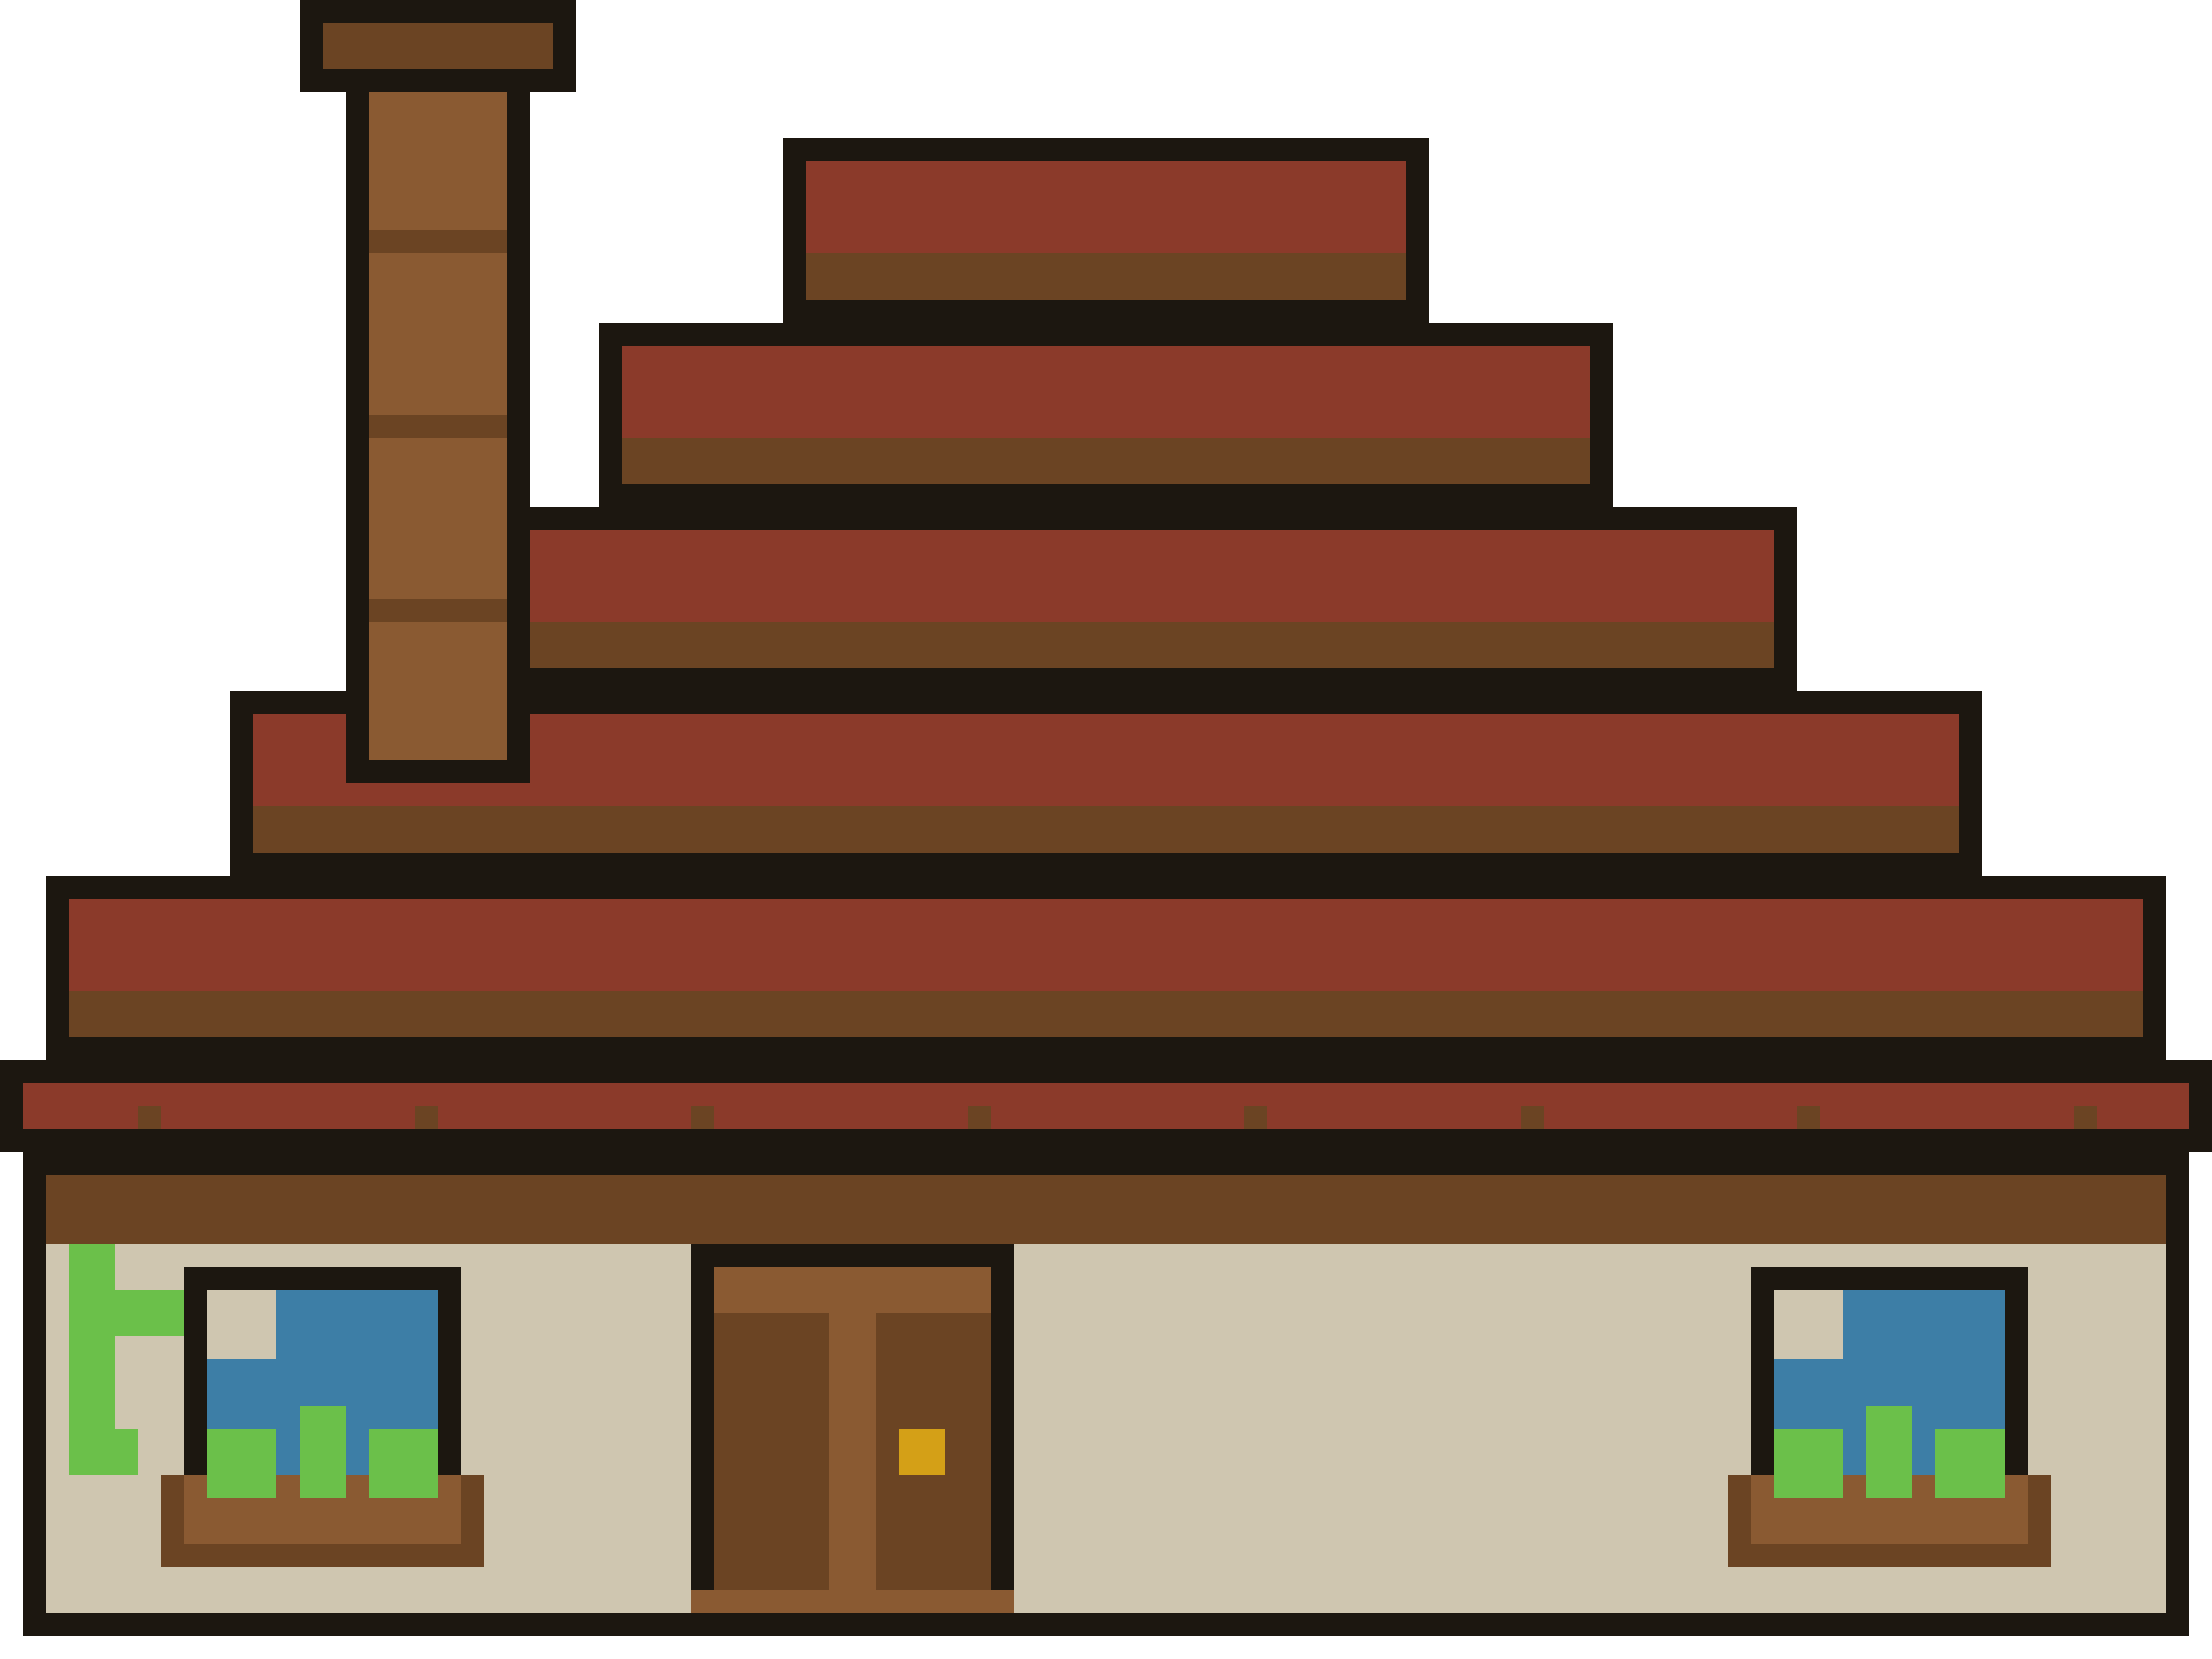
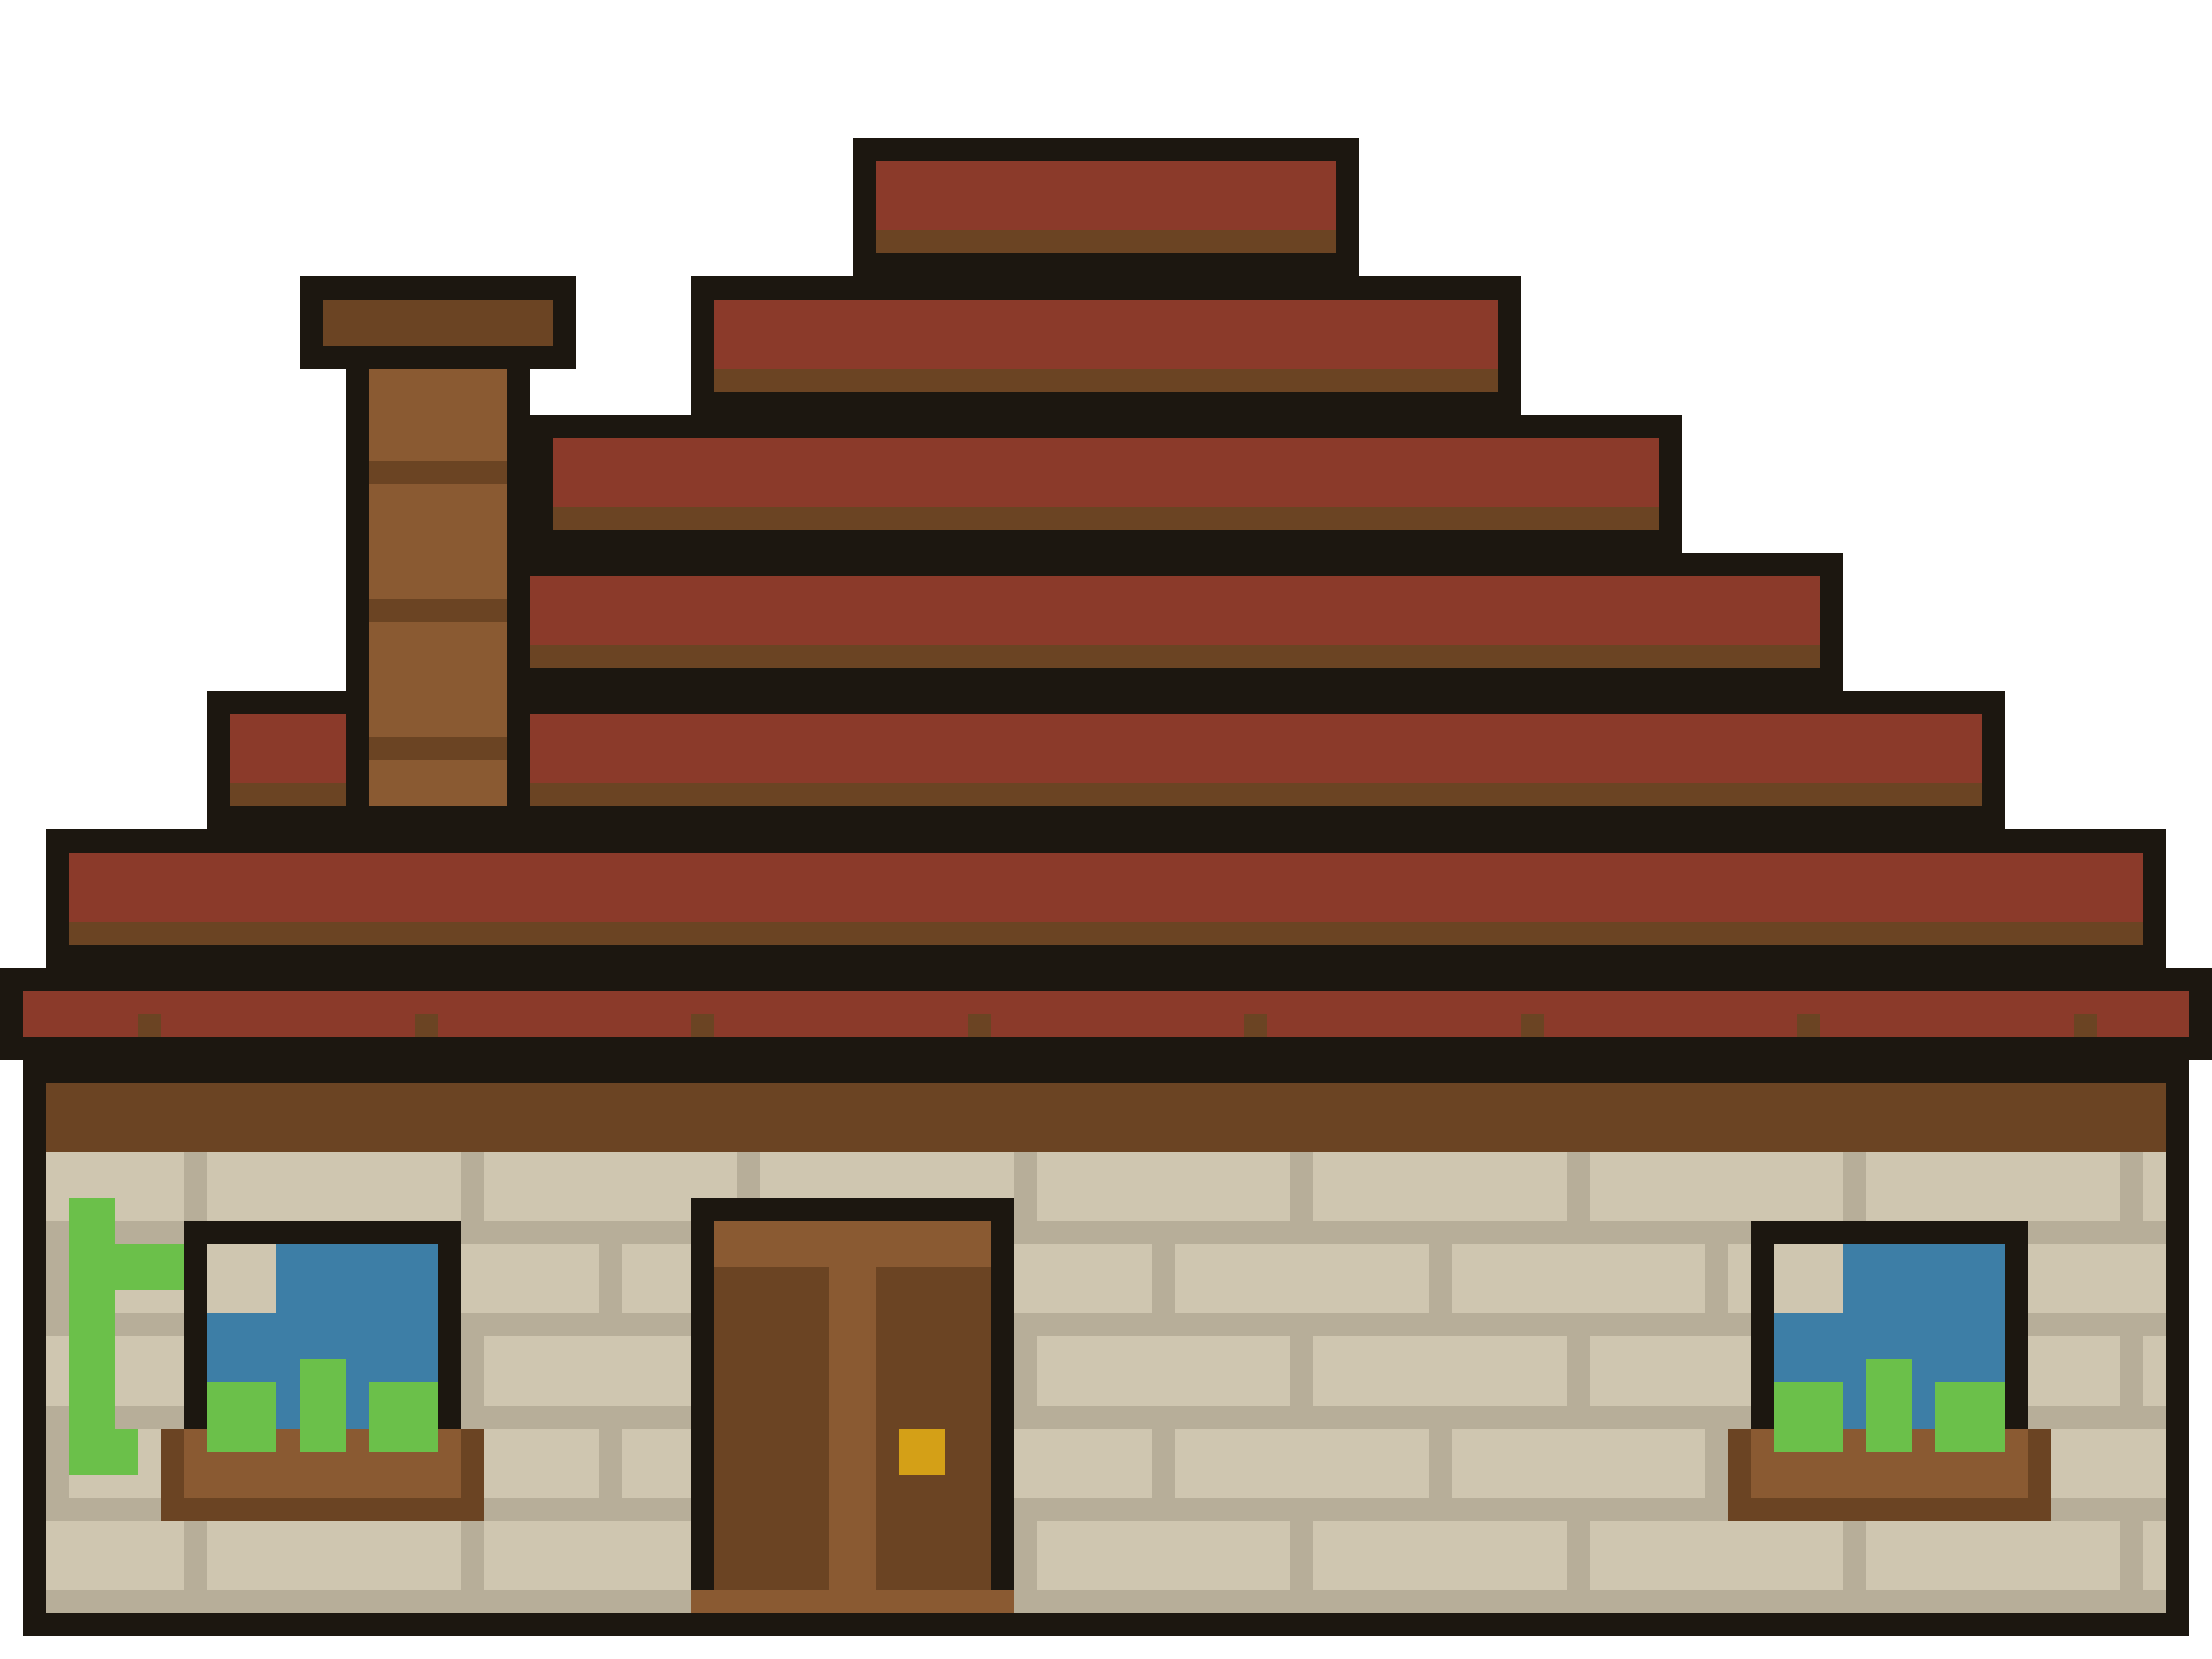
<svg xmlns="http://www.w3.org/2000/svg" viewBox="0 0 96 72" fill="none" shape-rendering="crispEdges">
-   <rect fill="#1c1710" x="34" y="6" width="28" height="8" />
-   <rect fill="#8b3a2a" x="35" y="7" width="26" height="6" />
-   <rect fill="#6b4423" x="35" y="11" width="26" height="2" />
-   <rect fill="#1c1710" x="26" y="14" width="44" height="8" />
-   <rect fill="#8b3a2a" x="27" y="15" width="42" height="6" />
-   <rect fill="#6b4423" x="27" y="19" width="42" height="2" />
-   <rect fill="#1c1710" x="18" y="22" width="60" height="8" />
-   <rect fill="#8b3a2a" x="19" y="23" width="58" height="6" />
-   <rect fill="#6b4423" x="19" y="27" width="58" height="2" />
-   <rect fill="#1c1710" x="10" y="30" width="76" height="8" />
-   <rect fill="#8b3a2a" x="11" y="31" width="74" height="6" />
-   <rect fill="#6b4423" x="11" y="35" width="74" height="2" />
-   <rect fill="#1c1710" x="2" y="38" width="92" height="8" />
-   <rect fill="#8b3a2a" x="3" y="39" width="90" height="6" />
-   <rect fill="#6b4423" x="3" y="43" width="90" height="2" />
-   <rect fill="#1c1710" x="0" y="46" width="96" height="4" />
-   <rect fill="#8b3a2a" x="1" y="47" width="94" height="2" />
-   <rect fill="#6b4423" x="6" y="48" width="1" height="1" />
-   <rect fill="#6b4423" x="18" y="48" width="1" height="1" />
-   <rect fill="#6b4423" x="30" y="48" width="1" height="1" />
-   <rect fill="#6b4423" x="42" y="48" width="1" height="1" />
-   <rect fill="#6b4423" x="54" y="48" width="1" height="1" />
-   <rect fill="#6b4423" x="66" y="48" width="1" height="1" />
-   <rect fill="#6b4423" x="78" y="48" width="1" height="1" />
-   <rect fill="#6b4423" x="90" y="48" width="1" height="1" />
-   <rect fill="#1c1710" x="15" y="3" width="8" height="31" />
-   <rect fill="#8a5a32" x="16" y="4" width="6" height="29" />
-   <rect fill="#6b4423" x="16" y="10" width="6" height="1" />
-   <rect fill="#6b4423" x="16" y="18" width="6" height="1" />
+   <rect fill="#1c1710" x="37" y="6" width="22" height="6" />
+   <rect fill="#8b3a2a" x="38" y="7" width="20" height="4" />
+   <rect fill="#6b4423" x="38" y="10" width="20" height="1" />
+   <rect fill="#1c1710" x="30" y="12" width="36" height="6" />
+   <rect fill="#8b3a2a" x="31" y="13" width="34" height="4" />
+   <rect fill="#6b4423" x="31" y="16" width="34" height="1" />
+   <rect fill="#1c1710" x="23" y="18" width="50" height="6" />
+   <rect fill="#8b3a2a" x="24" y="19" width="48" height="4" />
+   <rect fill="#6b4423" x="24" y="22" width="48" height="1" />
+   <rect fill="#1c1710" x="16" y="24" width="64" height="6" />
+   <rect fill="#8b3a2a" x="17" y="25" width="62" height="4" />
+   <rect fill="#6b4423" x="17" y="28" width="62" height="1" />
+   <rect fill="#1c1710" x="9" y="30" width="78" height="6" />
+   <rect fill="#8b3a2a" x="10" y="31" width="76" height="4" />
+   <rect fill="#6b4423" x="10" y="34" width="76" height="1" />
+   <rect fill="#1c1710" x="2" y="36" width="92" height="6" />
+   <rect fill="#8b3a2a" x="3" y="37" width="90" height="4" />
+   <rect fill="#6b4423" x="3" y="40" width="90" height="1" />
+   <rect fill="#1c1710" x="0" y="42" width="96" height="4" />
+   <rect fill="#8b3a2a" x="1" y="43" width="94" height="2" />
+   <rect fill="#6b4423" x="6" y="44" width="1" height="1" />
+   <rect fill="#6b4423" x="18" y="44" width="1" height="1" />
+   <rect fill="#6b4423" x="30" y="44" width="1" height="1" />
+   <rect fill="#6b4423" x="42" y="44" width="1" height="1" />
+   <rect fill="#6b4423" x="54" y="44" width="1" height="1" />
+   <rect fill="#6b4423" x="66" y="44" width="1" height="1" />
+   <rect fill="#6b4423" x="78" y="44" width="1" height="1" />
+   <rect fill="#6b4423" x="90" y="44" width="1" height="1" />
+   <rect fill="#1c1710" x="15" y="15" width="8" height="21" />
+   <rect fill="#8a5a32" x="16" y="16" width="6" height="19" />
+   <rect fill="#6b4423" x="16" y="20" width="6" height="1" />
  <rect fill="#6b4423" x="16" y="26" width="6" height="1" />
-   <rect fill="#1c1710" x="13" y="0" width="12" height="4" />
-   <rect fill="#6b4423" x="14" y="1" width="10" height="2" />
-   <rect fill="#1c1710" x="1" y="50" width="94" height="21" />
-   <rect fill="#cfc6b0" x="2" y="51" width="92" height="19" />
-   <rect fill="#6b4423" x="2" y="51" width="92" height="3" />
-   <rect fill="#1c1710" x="30" y="54" width="14" height="16" />
-   <rect fill="#6b4423" x="31" y="55" width="12" height="14" />
-   <rect fill="#8a5a32" x="31" y="55" width="12" height="2" />
-   <rect fill="#8a5a32" x="36" y="55" width="2" height="14" />
+   <rect fill="#6b4423" x="16" y="32" width="6" height="1" />
+   <rect fill="#1c1710" x="13" y="12" width="12" height="4" />
+   <rect fill="#6b4423" x="14" y="13" width="10" height="2" />
+   <rect fill="#1c1710" x="1" y="46" width="94" height="25" />
+   <rect fill="#cfc6b0" x="2" y="47" width="92" height="23" />
+   <rect fill="#b7ae99" x="2" y="53" width="92" height="1" />
+   <rect fill="#b7ae99" x="2" y="57" width="92" height="1" />
+   <rect fill="#b7ae99" x="2" y="61" width="92" height="1" />
+   <rect fill="#b7ae99" x="2" y="65" width="92" height="1" />
+   <rect fill="#b7ae99" x="2" y="69" width="92" height="1" />
+   <rect fill="#b7ae99" x="8" y="50" width="1" height="3" />
+   <rect fill="#b7ae99" x="20" y="50" width="1" height="3" />
+   <rect fill="#b7ae99" x="32" y="50" width="1" height="3" />
+   <rect fill="#b7ae99" x="44" y="50" width="1" height="3" />
+   <rect fill="#b7ae99" x="56" y="50" width="1" height="3" />
+   <rect fill="#b7ae99" x="68" y="50" width="1" height="3" />
+   <rect fill="#b7ae99" x="80" y="50" width="1" height="3" />
+   <rect fill="#b7ae99" x="92" y="50" width="1" height="3" />
+   <rect fill="#b7ae99" x="2" y="54" width="1" height="3" />
+   <rect fill="#b7ae99" x="14" y="54" width="1" height="3" />
+   <rect fill="#b7ae99" x="26" y="54" width="1" height="3" />
+   <rect fill="#b7ae99" x="38" y="54" width="1" height="3" />
+   <rect fill="#b7ae99" x="50" y="54" width="1" height="3" />
+   <rect fill="#b7ae99" x="62" y="54" width="1" height="3" />
+   <rect fill="#b7ae99" x="74" y="54" width="1" height="3" />
+   <rect fill="#b7ae99" x="86" y="54" width="1" height="3" />
+   <rect fill="#b7ae99" x="8" y="58" width="1" height="3" />
+   <rect fill="#b7ae99" x="20" y="58" width="1" height="3" />
+   <rect fill="#b7ae99" x="32" y="58" width="1" height="3" />
+   <rect fill="#b7ae99" x="44" y="58" width="1" height="3" />
+   <rect fill="#b7ae99" x="56" y="58" width="1" height="3" />
+   <rect fill="#b7ae99" x="68" y="58" width="1" height="3" />
+   <rect fill="#b7ae99" x="80" y="58" width="1" height="3" />
+   <rect fill="#b7ae99" x="92" y="58" width="1" height="3" />
+   <rect fill="#b7ae99" x="2" y="62" width="1" height="3" />
+   <rect fill="#b7ae99" x="14" y="62" width="1" height="3" />
+   <rect fill="#b7ae99" x="26" y="62" width="1" height="3" />
+   <rect fill="#b7ae99" x="38" y="62" width="1" height="3" />
+   <rect fill="#b7ae99" x="50" y="62" width="1" height="3" />
+   <rect fill="#b7ae99" x="62" y="62" width="1" height="3" />
+   <rect fill="#b7ae99" x="74" y="62" width="1" height="3" />
+   <rect fill="#b7ae99" x="86" y="62" width="1" height="3" />
+   <rect fill="#b7ae99" x="8" y="66" width="1" height="3" />
+   <rect fill="#b7ae99" x="20" y="66" width="1" height="3" />
+   <rect fill="#b7ae99" x="32" y="66" width="1" height="3" />
+   <rect fill="#b7ae99" x="44" y="66" width="1" height="3" />
+   <rect fill="#b7ae99" x="56" y="66" width="1" height="3" />
+   <rect fill="#b7ae99" x="68" y="66" width="1" height="3" />
+   <rect fill="#b7ae99" x="80" y="66" width="1" height="3" />
+   <rect fill="#b7ae99" x="92" y="66" width="1" height="3" />
+   <rect fill="#6b4423" x="2" y="47" width="92" height="3" />
+   <rect fill="#1c1710" x="30" y="52" width="14" height="18" />
+   <rect fill="#6b4423" x="31" y="53" width="12" height="16" />
+   <rect fill="#8a5a32" x="31" y="53" width="12" height="2" />
+   <rect fill="#8a5a32" x="36" y="53" width="2" height="16" />
  <rect fill="#d4a017" x="39" y="62" width="2" height="2" />
  <rect fill="#8a5a32" x="30" y="69" width="14" height="1" />
-   <rect fill="#1c1710" x="8" y="55" width="12" height="10" />
-   <rect fill="#3d7ea6" x="9" y="56" width="10" height="8" />
-   <rect fill="#cfc6b0" x="9" y="56" width="3" height="3" />
-   <rect fill="#6b4423" x="7" y="64" width="14" height="4" />
-   <rect fill="#8a5a32" x="8" y="64" width="12" height="3" />
-   <rect fill="#6bc04a" x="9" y="62" width="3" height="3" />
-   <rect fill="#6bc04a" x="13" y="61" width="2" height="4" />
-   <rect fill="#6bc04a" x="16" y="62" width="3" height="3" />
-   <rect fill="#1c1710" x="76" y="55" width="12" height="10" />
-   <rect fill="#3d7ea6" x="77" y="56" width="10" height="8" />
-   <rect fill="#cfc6b0" x="77" y="56" width="3" height="3" />
-   <rect fill="#6b4423" x="75" y="64" width="14" height="4" />
-   <rect fill="#8a5a32" x="76" y="64" width="12" height="3" />
-   <rect fill="#6bc04a" x="77" y="62" width="3" height="3" />
-   <rect fill="#6bc04a" x="81" y="61" width="2" height="4" />
-   <rect fill="#6bc04a" x="84" y="62" width="3" height="3" />
-   <rect fill="#6bc04a" x="3" y="54" width="2" height="8" />
-   <rect fill="#6bc04a" x="5" y="56" width="3" height="2" />
+   <rect fill="#1c1710" x="8" y="53" width="12" height="10" />
+   <rect fill="#3d7ea6" x="9" y="54" width="10" height="8" />
+   <rect fill="#cfc6b0" x="9" y="54" width="3" height="3" />
+   <rect fill="#6b4423" x="7" y="62" width="14" height="4" />
+   <rect fill="#8a5a32" x="8" y="62" width="12" height="3" />
+   <rect fill="#6bc04a" x="9" y="60" width="3" height="3" />
+   <rect fill="#6bc04a" x="13" y="59" width="2" height="4" />
+   <rect fill="#6bc04a" x="16" y="60" width="3" height="3" />
+   <rect fill="#1c1710" x="76" y="53" width="12" height="10" />
+   <rect fill="#3d7ea6" x="77" y="54" width="10" height="8" />
+   <rect fill="#cfc6b0" x="77" y="54" width="3" height="3" />
+   <rect fill="#6b4423" x="75" y="62" width="14" height="4" />
+   <rect fill="#8a5a32" x="76" y="62" width="12" height="3" />
+   <rect fill="#6bc04a" x="77" y="60" width="3" height="3" />
+   <rect fill="#6bc04a" x="81" y="59" width="2" height="4" />
+   <rect fill="#6bc04a" x="84" y="60" width="3" height="3" />
+   <rect fill="#6bc04a" x="3" y="52" width="2" height="10" />
+   <rect fill="#6bc04a" x="5" y="54" width="3" height="2" />
  <rect fill="#6bc04a" x="3" y="62" width="3" height="2" />
</svg>
